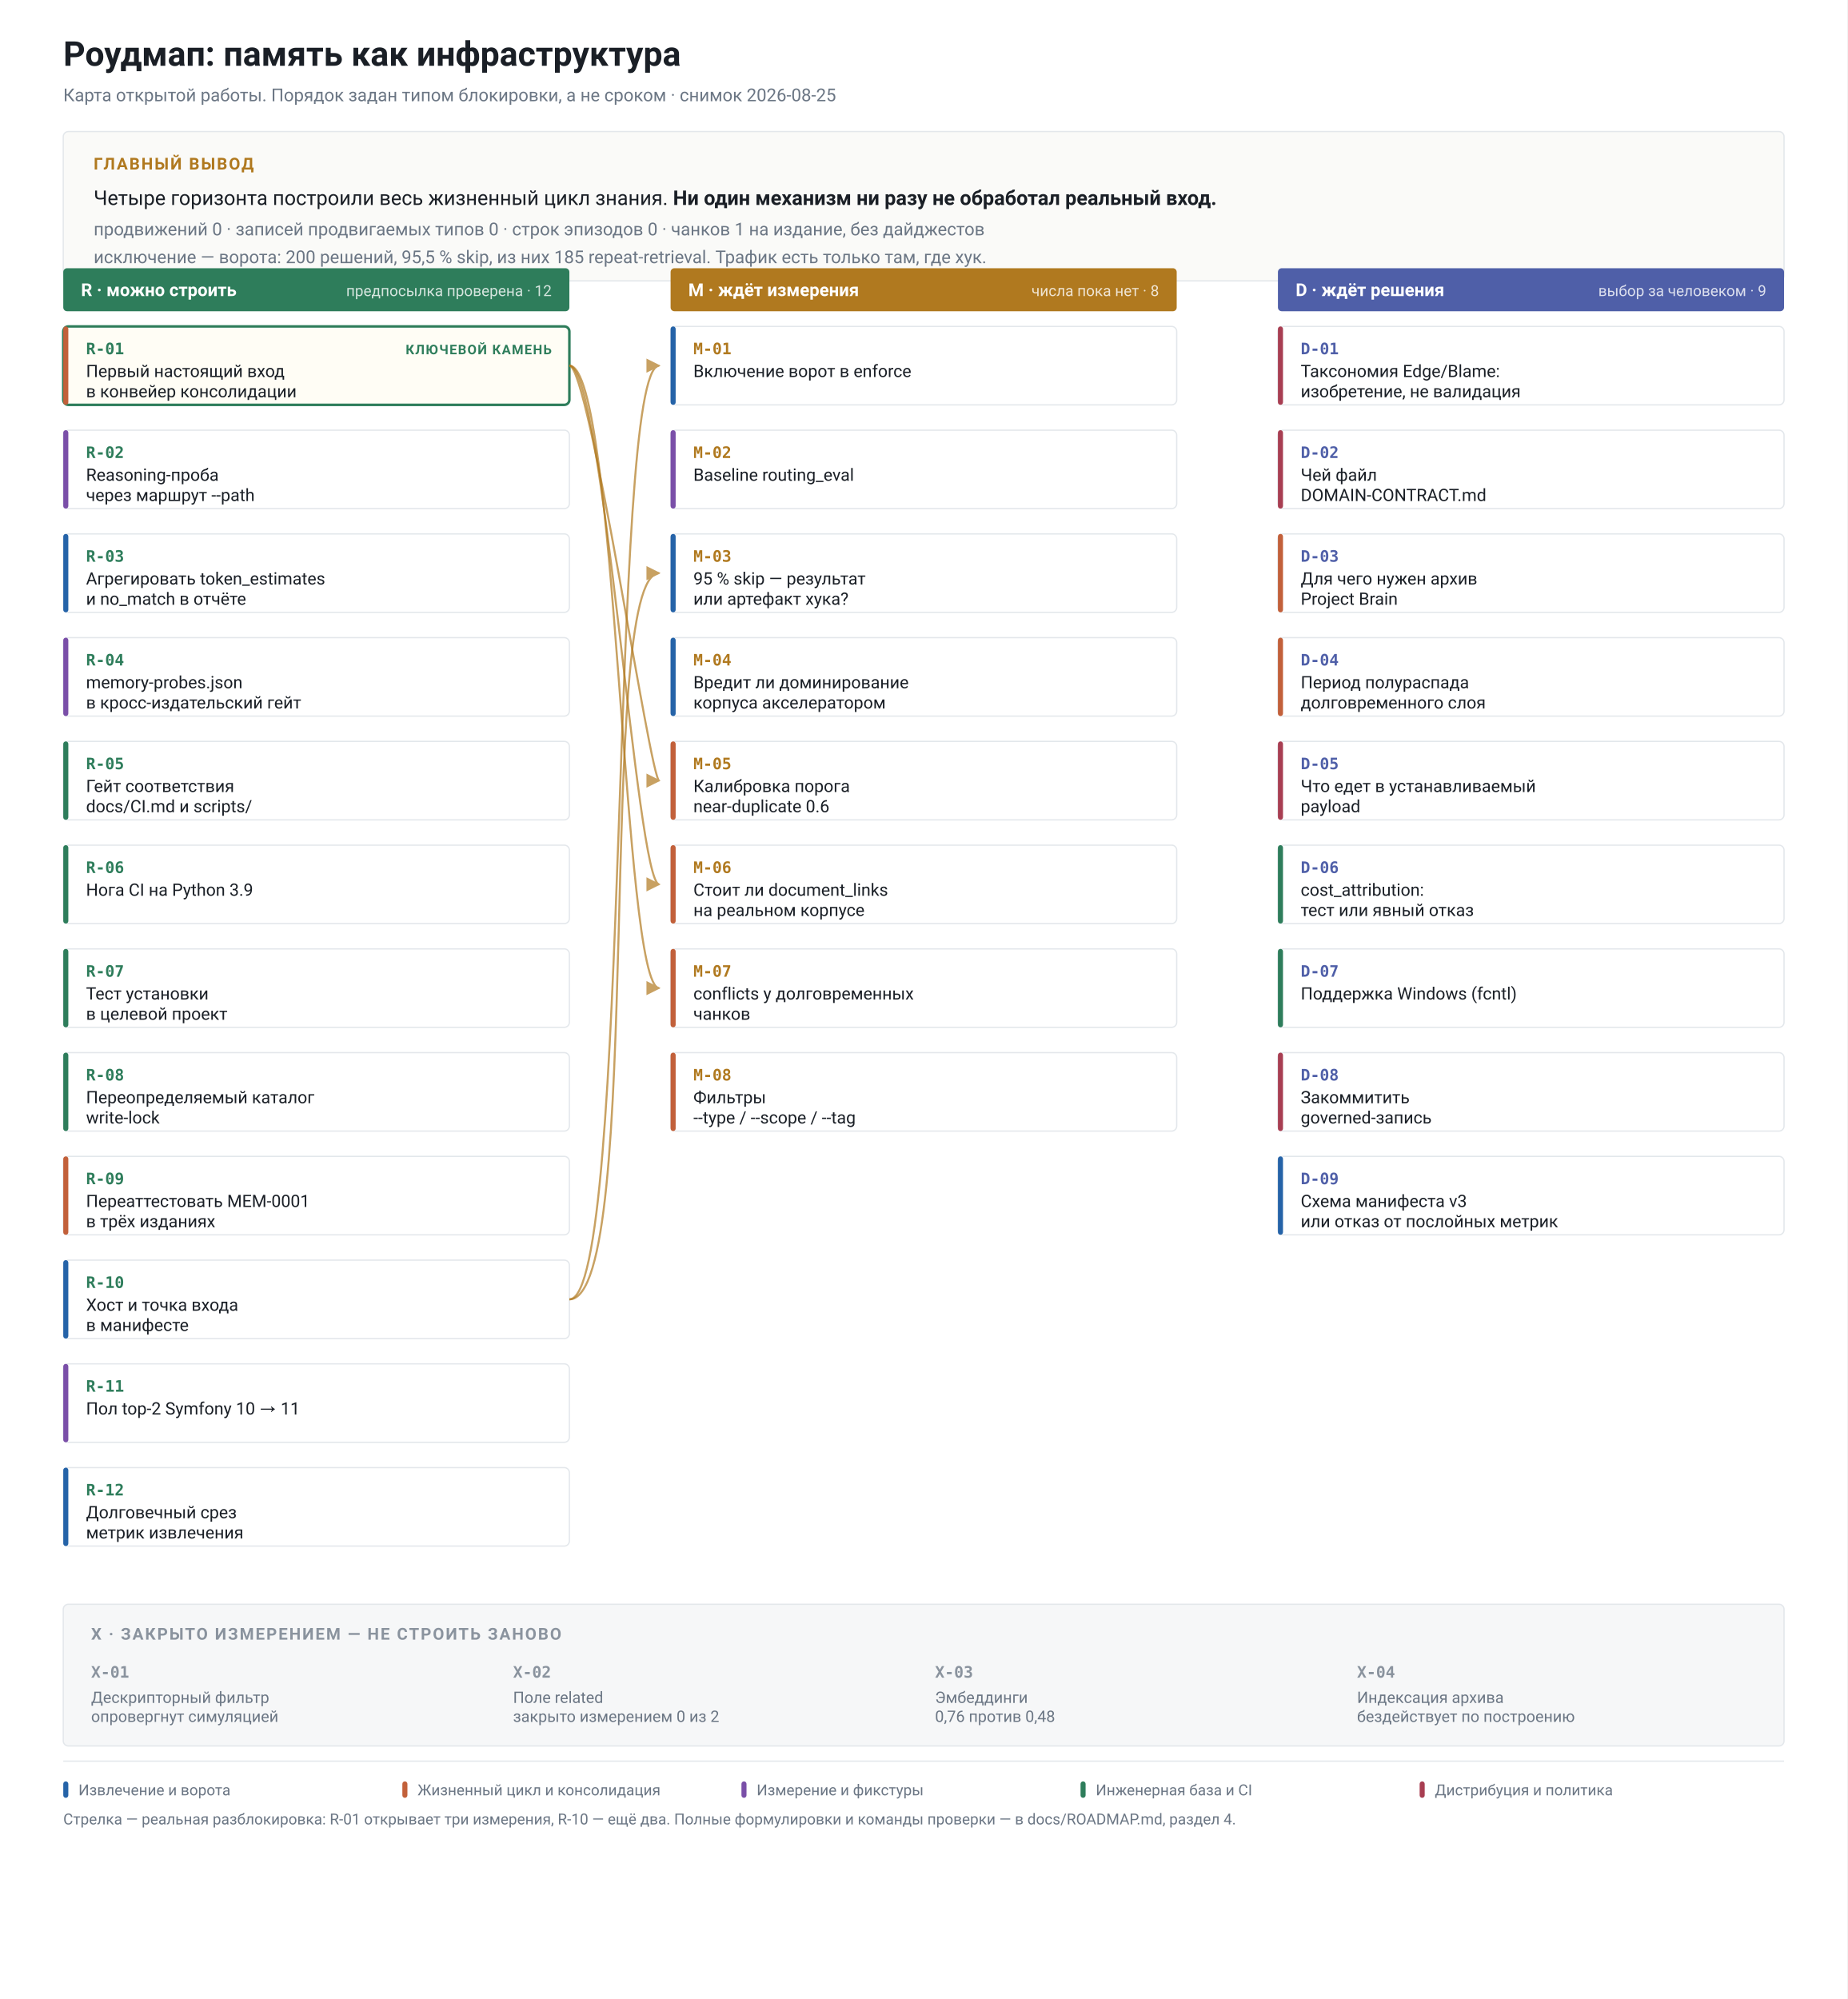
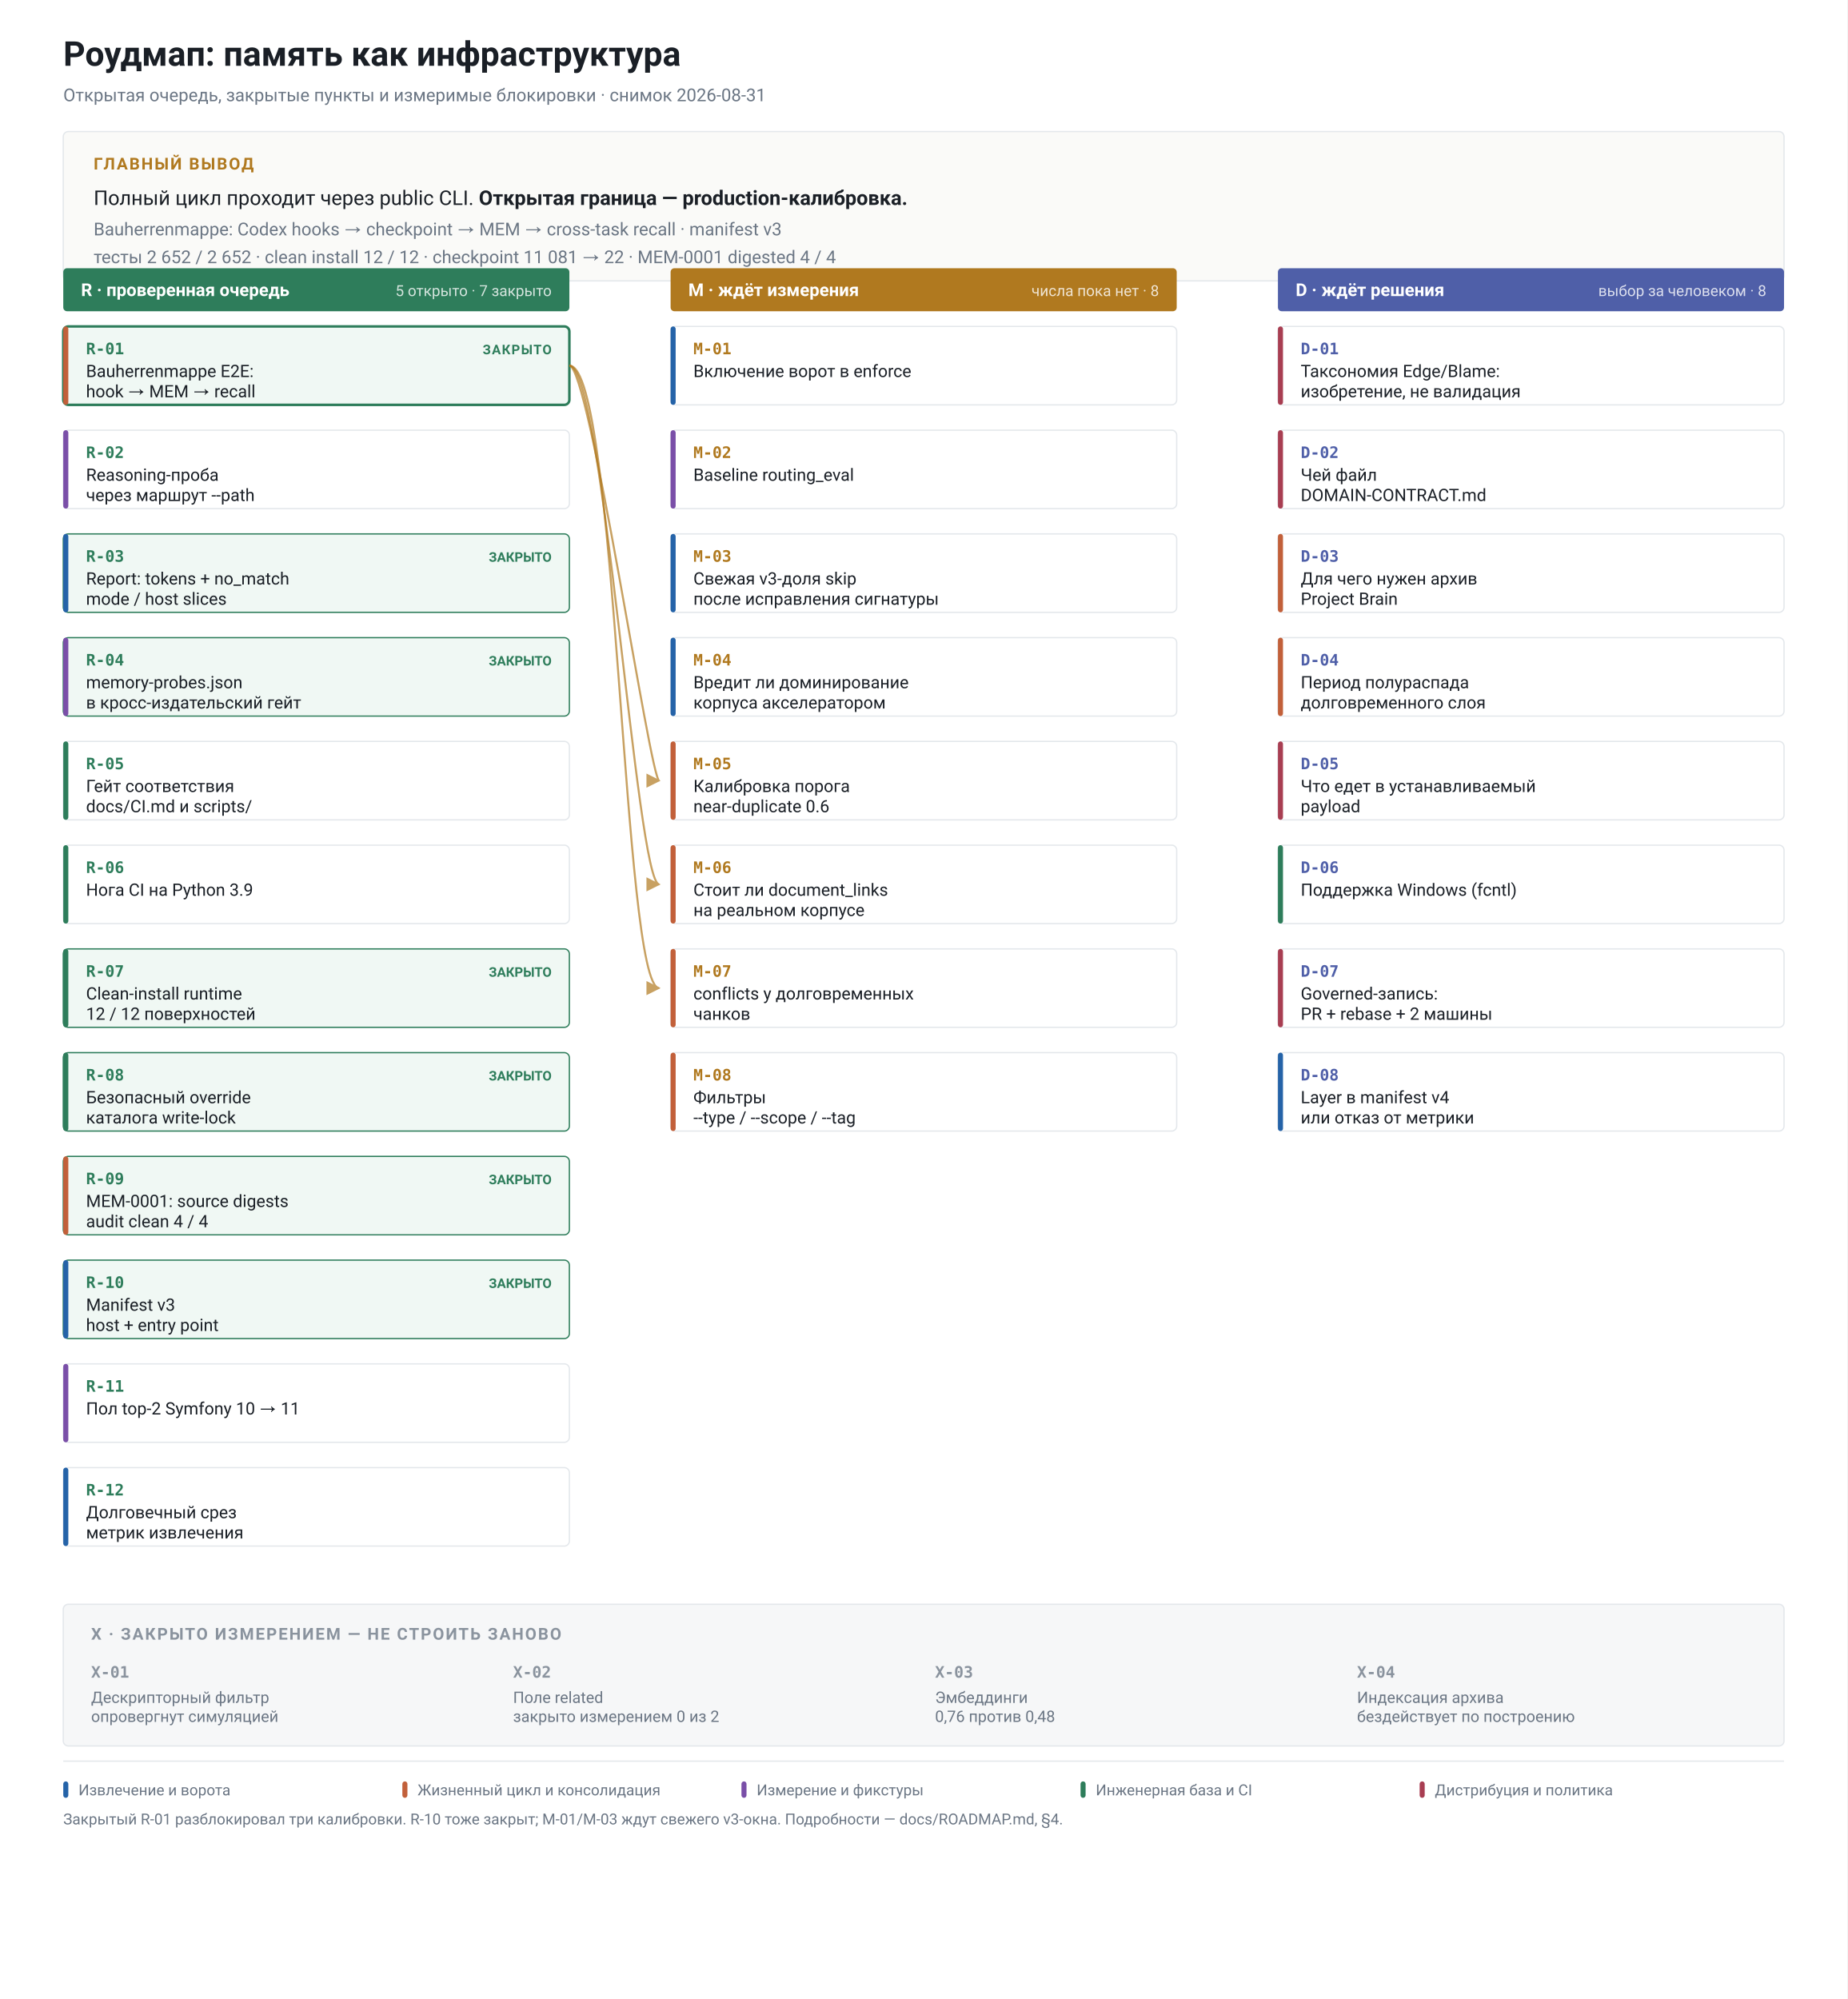
<svg xmlns="http://www.w3.org/2000/svg" width="1460" height="1580" viewBox="0 0 1460 1580" font-family="-apple-system,BlinkMacSystemFont,Segoe UI,Roboto,Helvetica,Arial,sans-serif">
  <rect width="100%" height="100%" fill="#FFFFFF" />
  <defs>
    <marker id="aR" viewBox="0 0 10 10" refX="9" refY="5" markerWidth="7" markerHeight="7" orient="auto-start-reverse">
      <path d="M0,0 L10,5 L0,10 z" fill="#2E7D5B" />
    </marker>
    <marker id="aM" viewBox="0 0 10 10" refX="9" refY="5" markerWidth="7" markerHeight="7" orient="auto-start-reverse">
      <path d="M0,0 L10,5 L0,10 z" fill="#B0791F" />
    </marker>
    <marker id="aD" viewBox="0 0 10 10" refX="9" refY="5" markerWidth="7" markerHeight="7" orient="auto-start-reverse">
      <path d="M0,0 L10,5 L0,10 z" fill="#4F5FA8" />
    </marker>
  </defs>
  <text x="50" y="52" font-size="27" font-weight="700" fill="#1A1F26">Роудмап: память как инфраструктура</text>
-   <text x="50" y="80" font-size="14" fill="#6B7684">Карта открытой работы. Порядок задан типом блокировки, а не сроком · снимок 2026-08-25</text>
+   <text x="50" y="80" font-size="14" fill="#6B7684">Открытая очередь, закрытые пункты и измеримые блокировки · снимок 2026-08-31</text>
  <rect x="50" y="104" width="1360" height="118" rx="4" fill="#FAFAF8" stroke="#E3E7EB" />
  <text x="74" y="134" font-size="13" font-weight="700" fill="#B0791F" letter-spacing="1.2">ГЛАВНЫЙ ВЫВОД</text>
-   <text x="74" y="162" font-size="16" fill="#1A1F26">Четыре горизонта построили весь жизненный цикл знания. <tspan font-weight="700">Ни один механизм ни разу не обработал реальный вход.</tspan>
+   <text x="74" y="162" font-size="16" fill="#1A1F26">Полный цикл проходит через public CLI. <tspan font-weight="700">Открытая граница — production-калибровка.</tspan>
  </text>
-   <text x="74" y="186" font-size="14" fill="#6B7684">продвижений 0 · записей продвигаемых типов 0 · строк эпизодов 0 · чанков 1 на издание, без дайджестов</text>
-   <text x="74" y="208" font-size="14" fill="#6B7684">исключение — ворота: 200 решений, 95,5 % skip, из них 185 repeat-retrieval. Трафик есть только там, где хук.</text>
+   <text x="74" y="186" font-size="14" fill="#6B7684">Bauherrenmappe: Codex hooks → checkpoint → MEM → cross-task recall · manifest v3</text>
+   <text x="74" y="208" font-size="14" fill="#6B7684">тесты 2 652 / 2 652 · clean install 12 / 12 · checkpoint 11 081 → 22 · MEM-0001 digested 4 / 4</text>
  <rect x="50" y="212" width="400" height="34" rx="3" fill="#2E7D5B" />
-   <text x="64" y="234" font-size="14" font-weight="700" fill="#FFFFFF">R · можно строить</text>
-   <text x="436" y="234" font-size="12" fill="#FFFFFF" opacity="0.8" text-anchor="end">предпосылка проверена · 12</text>
-   <rect x="50" y="258" width="400" height="62" rx="4" fill="#FFFDF5" stroke="#2E7D5B" stroke-width="2" />
+   <text x="64" y="234" font-size="14" font-weight="700" fill="#FFFFFF">R · проверенная очередь</text>
+   <text x="436" y="234" font-size="12" fill="#FFFFFF" opacity="0.8" text-anchor="end">5 открыто · 7 закрыто</text>
+   <rect x="50" y="258" width="400" height="62" rx="4" fill="#F0F8F4" stroke="#2E7D5B" stroke-width="2" />
  <rect x="50" y="258" width="4" height="62" rx="2" fill="#C2603A" />
  <text x="68" y="280" font-size="12.5" font-weight="700" fill="#2E7D5B" font-family="ui-monospace,SFMono-Regular,Menlo,monospace">R-01</text>
-   <text x="436" y="280" font-size="10.5" font-weight="700" fill="#2E7D5B" letter-spacing="0.8" text-anchor="end">КЛЮЧЕВОЙ КАМЕНЬ</text>
-   <text x="68" y="298" font-size="13.5" fill="#1A1F26">Первый настоящий вход</text>
-   <text x="68" y="314" font-size="13.5" fill="#1A1F26">в конвейер консолидации</text>
+   <text x="436" y="280" font-size="10.5" font-weight="700" fill="#2E7D5B" letter-spacing="0.8" text-anchor="end">ЗАКРЫТО</text>
+   <text x="68" y="298" font-size="13.5" fill="#1A1F26">Bauherrenmappe E2E:</text>
+   <text x="68" y="314" font-size="13.5" fill="#1A1F26">hook → MEM → recall</text>
  <rect x="50" y="340" width="400" height="62" rx="4" fill="#FFFFFF" stroke="#E3E7EB" stroke-width="1" />
  <rect x="50" y="340" width="4" height="62" rx="2" fill="#7A4FA8" />
  <text x="68" y="362" font-size="12.5" font-weight="700" fill="#2E7D5B" font-family="ui-monospace,SFMono-Regular,Menlo,monospace">R-02</text>
  <text x="68" y="380" font-size="13.5" fill="#1A1F26">Reasoning-проба</text>
  <text x="68" y="396" font-size="13.5" fill="#1A1F26">через маршрут --path</text>
-   <rect x="50" y="422" width="400" height="62" rx="4" fill="#FFFFFF" stroke="#E3E7EB" stroke-width="1" />
+   <rect x="50" y="422" width="400" height="62" rx="4" fill="#F0F8F4" stroke="#2E7D5B" stroke-width="1" />
  <rect x="50" y="422" width="4" height="62" rx="2" fill="#2563A8" />
  <text x="68" y="444" font-size="12.5" font-weight="700" fill="#2E7D5B" font-family="ui-monospace,SFMono-Regular,Menlo,monospace">R-03</text>
-   <text x="68" y="462" font-size="13.5" fill="#1A1F26">Агрегировать token_estimates</text>
-   <text x="68" y="478" font-size="13.5" fill="#1A1F26">и no_match в отчёте</text>
-   <rect x="50" y="504" width="400" height="62" rx="4" fill="#FFFFFF" stroke="#E3E7EB" stroke-width="1" />
+   <text x="436" y="444" font-size="10.5" font-weight="700" fill="#2E7D5B" text-anchor="end">ЗАКРЫТО</text>
+   <text x="68" y="462" font-size="13.5" fill="#1A1F26">Report: tokens + no_match</text>
+   <text x="68" y="478" font-size="13.5" fill="#1A1F26">mode / host slices</text>
+   <rect x="50" y="504" width="400" height="62" rx="4" fill="#F0F8F4" stroke="#2E7D5B" stroke-width="1" />
  <rect x="50" y="504" width="4" height="62" rx="2" fill="#7A4FA8" />
  <text x="68" y="526" font-size="12.5" font-weight="700" fill="#2E7D5B" font-family="ui-monospace,SFMono-Regular,Menlo,monospace">R-04</text>
+   <text x="436" y="526" font-size="10.5" font-weight="700" fill="#2E7D5B" text-anchor="end">ЗАКРЫТО</text>
  <text x="68" y="544" font-size="13.5" fill="#1A1F26">memory-probes.json</text>
  <text x="68" y="560" font-size="13.5" fill="#1A1F26">в кросс-издательский гейт</text>
  <rect x="50" y="586" width="400" height="62" rx="4" fill="#FFFFFF" stroke="#E3E7EB" stroke-width="1" />
  <rect x="50" y="586" width="4" height="62" rx="2" fill="#2E7D5B" />
  <text x="68" y="608" font-size="12.5" font-weight="700" fill="#2E7D5B" font-family="ui-monospace,SFMono-Regular,Menlo,monospace">R-05</text>
  <text x="68" y="626" font-size="13.5" fill="#1A1F26">Гейт соответствия</text>
  <text x="68" y="642" font-size="13.5" fill="#1A1F26">docs/CI.md и scripts/</text>
  <rect x="50" y="668" width="400" height="62" rx="4" fill="#FFFFFF" stroke="#E3E7EB" stroke-width="1" />
  <rect x="50" y="668" width="4" height="62" rx="2" fill="#2E7D5B" />
  <text x="68" y="690" font-size="12.5" font-weight="700" fill="#2E7D5B" font-family="ui-monospace,SFMono-Regular,Menlo,monospace">R-06</text>
  <text x="68" y="708" font-size="13.5" fill="#1A1F26">Нога CI на Python 3.9</text>
-   <rect x="50" y="750" width="400" height="62" rx="4" fill="#FFFFFF" stroke="#E3E7EB" stroke-width="1" />
+   <rect x="50" y="750" width="400" height="62" rx="4" fill="#F0F8F4" stroke="#2E7D5B" stroke-width="1" />
  <rect x="50" y="750" width="4" height="62" rx="2" fill="#2E7D5B" />
  <text x="68" y="772" font-size="12.5" font-weight="700" fill="#2E7D5B" font-family="ui-monospace,SFMono-Regular,Menlo,monospace">R-07</text>
-   <text x="68" y="790" font-size="13.5" fill="#1A1F26">Тест установки</text>
-   <text x="68" y="806" font-size="13.5" fill="#1A1F26">в целевой проект</text>
-   <rect x="50" y="832" width="400" height="62" rx="4" fill="#FFFFFF" stroke="#E3E7EB" stroke-width="1" />
+   <text x="436" y="772" font-size="10.5" font-weight="700" fill="#2E7D5B" text-anchor="end">ЗАКРЫТО</text>
+   <text x="68" y="790" font-size="13.5" fill="#1A1F26">Clean-install runtime</text>
+   <text x="68" y="806" font-size="13.5" fill="#1A1F26">12 / 12 поверхностей</text>
+   <rect x="50" y="832" width="400" height="62" rx="4" fill="#F0F8F4" stroke="#2E7D5B" stroke-width="1" />
  <rect x="50" y="832" width="4" height="62" rx="2" fill="#2E7D5B" />
  <text x="68" y="854" font-size="12.5" font-weight="700" fill="#2E7D5B" font-family="ui-monospace,SFMono-Regular,Menlo,monospace">R-08</text>
-   <text x="68" y="872" font-size="13.5" fill="#1A1F26">Переопределяемый каталог</text>
-   <text x="68" y="888" font-size="13.5" fill="#1A1F26">write-lock</text>
-   <rect x="50" y="914" width="400" height="62" rx="4" fill="#FFFFFF" stroke="#E3E7EB" stroke-width="1" />
+   <text x="436" y="854" font-size="10.5" font-weight="700" fill="#2E7D5B" text-anchor="end">ЗАКРЫТО</text>
+   <text x="68" y="872" font-size="13.5" fill="#1A1F26">Безопасный override</text>
+   <text x="68" y="888" font-size="13.5" fill="#1A1F26">каталога write-lock</text>
+   <rect x="50" y="914" width="400" height="62" rx="4" fill="#F0F8F4" stroke="#2E7D5B" stroke-width="1" />
  <rect x="50" y="914" width="4" height="62" rx="2" fill="#C2603A" />
  <text x="68" y="936" font-size="12.5" font-weight="700" fill="#2E7D5B" font-family="ui-monospace,SFMono-Regular,Menlo,monospace">R-09</text>
-   <text x="68" y="954" font-size="13.5" fill="#1A1F26">Переаттестовать MEM-0001</text>
-   <text x="68" y="970" font-size="13.5" fill="#1A1F26">в трёх изданиях</text>
-   <rect x="50" y="996" width="400" height="62" rx="4" fill="#FFFFFF" stroke="#E3E7EB" stroke-width="1" />
+   <text x="436" y="936" font-size="10.5" font-weight="700" fill="#2E7D5B" text-anchor="end">ЗАКРЫТО</text>
+   <text x="68" y="954" font-size="13.5" fill="#1A1F26">MEM-0001: source digests</text>
+   <text x="68" y="970" font-size="13.5" fill="#1A1F26">audit clean 4 / 4</text>
+   <rect x="50" y="996" width="400" height="62" rx="4" fill="#F0F8F4" stroke="#2E7D5B" stroke-width="1" />
  <rect x="50" y="996" width="4" height="62" rx="2" fill="#2563A8" />
  <text x="68" y="1018" font-size="12.5" font-weight="700" fill="#2E7D5B" font-family="ui-monospace,SFMono-Regular,Menlo,monospace">R-10</text>
-   <text x="68" y="1036" font-size="13.5" fill="#1A1F26">Хост и точка входа</text>
-   <text x="68" y="1052" font-size="13.5" fill="#1A1F26">в манифесте</text>
+   <text x="436" y="1018" font-size="10.5" font-weight="700" fill="#2E7D5B" text-anchor="end">ЗАКРЫТО</text>
+   <text x="68" y="1036" font-size="13.5" fill="#1A1F26">Manifest v3</text>
+   <text x="68" y="1052" font-size="13.5" fill="#1A1F26">host + entry point</text>
  <rect x="50" y="1078" width="400" height="62" rx="4" fill="#FFFFFF" stroke="#E3E7EB" stroke-width="1" />
  <rect x="50" y="1078" width="4" height="62" rx="2" fill="#7A4FA8" />
  <text x="68" y="1100" font-size="12.5" font-weight="700" fill="#2E7D5B" font-family="ui-monospace,SFMono-Regular,Menlo,monospace">R-11</text>
  <text x="68" y="1118" font-size="13.5" fill="#1A1F26">Пол top-2 Symfony 10 → 11</text>
  <rect x="50" y="1160" width="400" height="62" rx="4" fill="#FFFFFF" stroke="#E3E7EB" stroke-width="1" />
  <rect x="50" y="1160" width="4" height="62" rx="2" fill="#2563A8" />
  <text x="68" y="1182" font-size="12.5" font-weight="700" fill="#2E7D5B" font-family="ui-monospace,SFMono-Regular,Menlo,monospace">R-12</text>
  <text x="68" y="1200" font-size="13.5" fill="#1A1F26">Долговечный срез</text>
  <text x="68" y="1216" font-size="13.5" fill="#1A1F26">метрик извлечения</text>
  <rect x="530" y="212" width="400" height="34" rx="3" fill="#B0791F" />
  <text x="544" y="234" font-size="14" font-weight="700" fill="#FFFFFF">M · ждёт измерения</text>
  <text x="916" y="234" font-size="12" fill="#FFFFFF" opacity="0.8" text-anchor="end">числа пока нет · 8</text>
  <rect x="530" y="258" width="400" height="62" rx="4" fill="#FFFFFF" stroke="#E3E7EB" stroke-width="1" />
  <rect x="530" y="258" width="4" height="62" rx="2" fill="#2563A8" />
  <text x="548" y="280" font-size="12.5" font-weight="700" fill="#B0791F" font-family="ui-monospace,SFMono-Regular,Menlo,monospace">M-01</text>
  <text x="548" y="298" font-size="13.5" fill="#1A1F26">Включение ворот в enforce</text>
  <rect x="530" y="340" width="400" height="62" rx="4" fill="#FFFFFF" stroke="#E3E7EB" stroke-width="1" />
  <rect x="530" y="340" width="4" height="62" rx="2" fill="#7A4FA8" />
  <text x="548" y="362" font-size="12.5" font-weight="700" fill="#B0791F" font-family="ui-monospace,SFMono-Regular,Menlo,monospace">M-02</text>
  <text x="548" y="380" font-size="13.5" fill="#1A1F26">Baseline routing_eval</text>
  <rect x="530" y="422" width="400" height="62" rx="4" fill="#FFFFFF" stroke="#E3E7EB" stroke-width="1" />
  <rect x="530" y="422" width="4" height="62" rx="2" fill="#2563A8" />
  <text x="548" y="444" font-size="12.5" font-weight="700" fill="#B0791F" font-family="ui-monospace,SFMono-Regular,Menlo,monospace">M-03</text>
-   <text x="548" y="462" font-size="13.5" fill="#1A1F26">95 % skip — результат</text>
-   <text x="548" y="478" font-size="13.5" fill="#1A1F26">или артефакт хука?</text>
+   <text x="548" y="462" font-size="13.5" fill="#1A1F26">Свежая v3-доля skip</text>
+   <text x="548" y="478" font-size="13.5" fill="#1A1F26">после исправления сигнатуры</text>
  <rect x="530" y="504" width="400" height="62" rx="4" fill="#FFFFFF" stroke="#E3E7EB" stroke-width="1" />
  <rect x="530" y="504" width="4" height="62" rx="2" fill="#2563A8" />
  <text x="548" y="526" font-size="12.5" font-weight="700" fill="#B0791F" font-family="ui-monospace,SFMono-Regular,Menlo,monospace">M-04</text>
  <text x="548" y="544" font-size="13.5" fill="#1A1F26">Вредит ли доминирование</text>
  <text x="548" y="560" font-size="13.5" fill="#1A1F26">корпуса акселератором</text>
  <rect x="530" y="586" width="400" height="62" rx="4" fill="#FFFFFF" stroke="#E3E7EB" stroke-width="1" />
  <rect x="530" y="586" width="4" height="62" rx="2" fill="#C2603A" />
  <text x="548" y="608" font-size="12.5" font-weight="700" fill="#B0791F" font-family="ui-monospace,SFMono-Regular,Menlo,monospace">M-05</text>
  <text x="548" y="626" font-size="13.5" fill="#1A1F26">Калибровка порога</text>
  <text x="548" y="642" font-size="13.5" fill="#1A1F26">near-duplicate 0.6</text>
  <rect x="530" y="668" width="400" height="62" rx="4" fill="#FFFFFF" stroke="#E3E7EB" stroke-width="1" />
  <rect x="530" y="668" width="4" height="62" rx="2" fill="#C2603A" />
  <text x="548" y="690" font-size="12.5" font-weight="700" fill="#B0791F" font-family="ui-monospace,SFMono-Regular,Menlo,monospace">M-06</text>
  <text x="548" y="708" font-size="13.5" fill="#1A1F26">Стоит ли document_links</text>
  <text x="548" y="724" font-size="13.5" fill="#1A1F26">на реальном корпусе</text>
  <rect x="530" y="750" width="400" height="62" rx="4" fill="#FFFFFF" stroke="#E3E7EB" stroke-width="1" />
  <rect x="530" y="750" width="4" height="62" rx="2" fill="#C2603A" />
  <text x="548" y="772" font-size="12.5" font-weight="700" fill="#B0791F" font-family="ui-monospace,SFMono-Regular,Menlo,monospace">M-07</text>
  <text x="548" y="790" font-size="13.5" fill="#1A1F26">conflicts у долговременных</text>
  <text x="548" y="806" font-size="13.5" fill="#1A1F26">чанков</text>
  <rect x="530" y="832" width="400" height="62" rx="4" fill="#FFFFFF" stroke="#E3E7EB" stroke-width="1" />
  <rect x="530" y="832" width="4" height="62" rx="2" fill="#C2603A" />
  <text x="548" y="854" font-size="12.5" font-weight="700" fill="#B0791F" font-family="ui-monospace,SFMono-Regular,Menlo,monospace">M-08</text>
  <text x="548" y="872" font-size="13.5" fill="#1A1F26">Фильтры</text>
  <text x="548" y="888" font-size="13.5" fill="#1A1F26">--type / --scope / --tag</text>
  <rect x="1010" y="212" width="400" height="34" rx="3" fill="#4F5FA8" />
  <text x="1024" y="234" font-size="14" font-weight="700" fill="#FFFFFF">D · ждёт решения</text>
-   <text x="1396" y="234" font-size="12" fill="#FFFFFF" opacity="0.8" text-anchor="end">выбор за человеком · 9</text>
+   <text x="1396" y="234" font-size="12" fill="#FFFFFF" opacity="0.8" text-anchor="end">выбор за человеком · 8</text>
  <rect x="1010" y="258" width="400" height="62" rx="4" fill="#FFFFFF" stroke="#E3E7EB" stroke-width="1" />
  <rect x="1010" y="258" width="4" height="62" rx="2" fill="#A83E52" />
  <text x="1028" y="280" font-size="12.5" font-weight="700" fill="#4F5FA8" font-family="ui-monospace,SFMono-Regular,Menlo,monospace">D-01</text>
  <text x="1028" y="298" font-size="13.5" fill="#1A1F26">Таксономия Edge/Blame:</text>
  <text x="1028" y="314" font-size="13.5" fill="#1A1F26">изобретение, не валидация</text>
  <rect x="1010" y="340" width="400" height="62" rx="4" fill="#FFFFFF" stroke="#E3E7EB" stroke-width="1" />
  <rect x="1010" y="340" width="4" height="62" rx="2" fill="#A83E52" />
  <text x="1028" y="362" font-size="12.5" font-weight="700" fill="#4F5FA8" font-family="ui-monospace,SFMono-Regular,Menlo,monospace">D-02</text>
  <text x="1028" y="380" font-size="13.5" fill="#1A1F26">Чей файл</text>
  <text x="1028" y="396" font-size="13.5" fill="#1A1F26">DOMAIN-CONTRACT.md</text>
  <rect x="1010" y="422" width="400" height="62" rx="4" fill="#FFFFFF" stroke="#E3E7EB" stroke-width="1" />
  <rect x="1010" y="422" width="4" height="62" rx="2" fill="#C2603A" />
  <text x="1028" y="444" font-size="12.5" font-weight="700" fill="#4F5FA8" font-family="ui-monospace,SFMono-Regular,Menlo,monospace">D-03</text>
  <text x="1028" y="462" font-size="13.5" fill="#1A1F26">Для чего нужен архив</text>
  <text x="1028" y="478" font-size="13.5" fill="#1A1F26">Project Brain</text>
  <rect x="1010" y="504" width="400" height="62" rx="4" fill="#FFFFFF" stroke="#E3E7EB" stroke-width="1" />
  <rect x="1010" y="504" width="4" height="62" rx="2" fill="#C2603A" />
  <text x="1028" y="526" font-size="12.5" font-weight="700" fill="#4F5FA8" font-family="ui-monospace,SFMono-Regular,Menlo,monospace">D-04</text>
  <text x="1028" y="544" font-size="13.5" fill="#1A1F26">Период полураспада</text>
  <text x="1028" y="560" font-size="13.5" fill="#1A1F26">долговременного слоя</text>
  <rect x="1010" y="586" width="400" height="62" rx="4" fill="#FFFFFF" stroke="#E3E7EB" stroke-width="1" />
  <rect x="1010" y="586" width="4" height="62" rx="2" fill="#A83E52" />
  <text x="1028" y="608" font-size="12.5" font-weight="700" fill="#4F5FA8" font-family="ui-monospace,SFMono-Regular,Menlo,monospace">D-05</text>
  <text x="1028" y="626" font-size="13.5" fill="#1A1F26">Что едет в устанавливаемый</text>
  <text x="1028" y="642" font-size="13.5" fill="#1A1F26">payload</text>
  <rect x="1010" y="668" width="400" height="62" rx="4" fill="#FFFFFF" stroke="#E3E7EB" stroke-width="1" />
  <rect x="1010" y="668" width="4" height="62" rx="2" fill="#2E7D5B" />
  <text x="1028" y="690" font-size="12.5" font-weight="700" fill="#4F5FA8" font-family="ui-monospace,SFMono-Regular,Menlo,monospace">D-06</text>
-   <text x="1028" y="708" font-size="13.5" fill="#1A1F26">cost_attribution:</text>
-   <text x="1028" y="724" font-size="13.5" fill="#1A1F26">тест или явный отказ</text>
+   <text x="1028" y="708" font-size="13.5" fill="#1A1F26">Поддержка Windows (fcntl)</text>
  <rect x="1010" y="750" width="400" height="62" rx="4" fill="#FFFFFF" stroke="#E3E7EB" stroke-width="1" />
-   <rect x="1010" y="750" width="4" height="62" rx="2" fill="#2E7D5B" />
+   <rect x="1010" y="750" width="4" height="62" rx="2" fill="#A83E52" />
  <text x="1028" y="772" font-size="12.5" font-weight="700" fill="#4F5FA8" font-family="ui-monospace,SFMono-Regular,Menlo,monospace">D-07</text>
-   <text x="1028" y="790" font-size="13.5" fill="#1A1F26">Поддержка Windows (fcntl)</text>
+   <text x="1028" y="790" font-size="13.5" fill="#1A1F26">Governed-запись:</text>
+   <text x="1028" y="806" font-size="13.5" fill="#1A1F26">PR + rebase + 2 машины</text>
  <rect x="1010" y="832" width="400" height="62" rx="4" fill="#FFFFFF" stroke="#E3E7EB" stroke-width="1" />
-   <rect x="1010" y="832" width="4" height="62" rx="2" fill="#A83E52" />
+   <rect x="1010" y="832" width="4" height="62" rx="2" fill="#2563A8" />
  <text x="1028" y="854" font-size="12.5" font-weight="700" fill="#4F5FA8" font-family="ui-monospace,SFMono-Regular,Menlo,monospace">D-08</text>
-   <text x="1028" y="872" font-size="13.5" fill="#1A1F26">Закоммитить</text>
-   <text x="1028" y="888" font-size="13.5" fill="#1A1F26">governed-запись</text>
-   <rect x="1010" y="914" width="400" height="62" rx="4" fill="#FFFFFF" stroke="#E3E7EB" stroke-width="1" />
-   <rect x="1010" y="914" width="4" height="62" rx="2" fill="#2563A8" />
-   <text x="1028" y="936" font-size="12.5" font-weight="700" fill="#4F5FA8" font-family="ui-monospace,SFMono-Regular,Menlo,monospace">D-09</text>
-   <text x="1028" y="954" font-size="13.5" fill="#1A1F26">Схема манифеста v3</text>
-   <text x="1028" y="970" font-size="13.5" fill="#1A1F26">или отказ от послойных метрик</text>
+   <text x="1028" y="872" font-size="13.5" fill="#1A1F26">Layer в manifest v4</text>
+   <text x="1028" y="888" font-size="13.5" fill="#1A1F26">или отказ от метрики</text>
  <path d="M450,289.0 C466,289.0 514,617.0 521,617.0" fill="none" stroke="#B0791F" stroke-width="1.6" opacity="0.7" marker-end="url(#aM)" />
  <path d="M450,289.0 C477,289.0 503,699.0 521,699.0" fill="none" stroke="#B0791F" stroke-width="1.6" opacity="0.7" marker-end="url(#aM)" />
  <path d="M450,289.0 C488,289.0 492,781.0 521,781.0" fill="none" stroke="#B0791F" stroke-width="1.6" opacity="0.7" marker-end="url(#aM)" />
-   <path d="M450,1027.0 C499,1027.0 481,289.0 521,289.0" fill="none" stroke="#B0791F" stroke-width="1.6" opacity="0.7" marker-end="url(#aM)" />
-   <path d="M450,1027.0 C510,1027.0 470,453.0 521,453.0" fill="none" stroke="#B0791F" stroke-width="1.6" opacity="0.7" marker-end="url(#aM)" />
  <rect x="50" y="1268" width="1360" height="112" rx="4" fill="#F6F7F8" stroke="#E3E7EB" />
  <text x="72" y="1296" font-size="13" font-weight="700" fill="#8A939E" letter-spacing="1.2">X · ЗАКРЫТО ИЗМЕРЕНИЕМ — НЕ СТРОИТЬ ЗАНОВО</text>
  <text x="72.0" y="1326" font-size="12.5" font-weight="700" fill="#8A939E" font-family="ui-monospace,SFMono-Regular,Menlo,monospace">X-01</text>
  <text x="72.0" y="1346" font-size="12.5" fill="#6B7684">Дескрипторный фильтр</text>
  <text x="72.0" y="1361" font-size="12.5" fill="#6B7684">опровергнут симуляцией</text>
  <text x="405.5" y="1326" font-size="12.5" font-weight="700" fill="#8A939E" font-family="ui-monospace,SFMono-Regular,Menlo,monospace">X-02</text>
  <text x="405.5" y="1346" font-size="12.5" fill="#6B7684">Поле related</text>
  <text x="405.5" y="1361" font-size="12.5" fill="#6B7684">закрыто измерением 0 из 2</text>
  <text x="739.0" y="1326" font-size="12.5" font-weight="700" fill="#8A939E" font-family="ui-monospace,SFMono-Regular,Menlo,monospace">X-03</text>
  <text x="739.0" y="1346" font-size="12.5" fill="#6B7684">Эмбеддинги</text>
  <text x="739.0" y="1361" font-size="12.5" fill="#6B7684">0,76 против 0,48</text>
  <text x="1072.5" y="1326" font-size="12.5" font-weight="700" fill="#8A939E" font-family="ui-monospace,SFMono-Regular,Menlo,monospace">X-04</text>
  <text x="1072.5" y="1346" font-size="12.5" fill="#6B7684">Индексация архива</text>
  <text x="1072.5" y="1361" font-size="12.5" fill="#6B7684">бездействует по построению</text>
  <line x1="50" y1="1392" x2="1410" y2="1392" stroke="#E3E7EB" />
  <rect x="50" y="1408" width="4" height="13" rx="2" fill="#2563A8" />
  <text x="62" y="1419" font-size="12" fill="#6B7684">Извлечение и ворота</text>
  <rect x="318" y="1408" width="4" height="13" rx="2" fill="#C2603A" />
  <text x="330" y="1419" font-size="12" fill="#6B7684">Жизненный цикл и консолидация</text>
  <rect x="586" y="1408" width="4" height="13" rx="2" fill="#7A4FA8" />
  <text x="598" y="1419" font-size="12" fill="#6B7684">Измерение и фикстуры</text>
  <rect x="854" y="1408" width="4" height="13" rx="2" fill="#2E7D5B" />
  <text x="866" y="1419" font-size="12" fill="#6B7684">Инженерная база и CI</text>
  <rect x="1122" y="1408" width="4" height="13" rx="2" fill="#A83E52" />
  <text x="1134" y="1419" font-size="12" fill="#6B7684">Дистрибуция и политика</text>
-   <text x="50" y="1442" font-size="12" fill="#6B7684">Стрелка — реальная разблокировка: R-01 открывает три измерения, R-10 — ещё два. Полные формулировки и команды проверки — в docs/ROADMAP.md, раздел 4.</text>
+   <text x="50" y="1442" font-size="12" fill="#6B7684">Закрытый R-01 разблокировал три калибровки. R-10 тоже закрыт; M-01/M-03 ждут свежего v3-окна. Подробности — docs/ROADMAP.md, §4.</text>
</svg>
